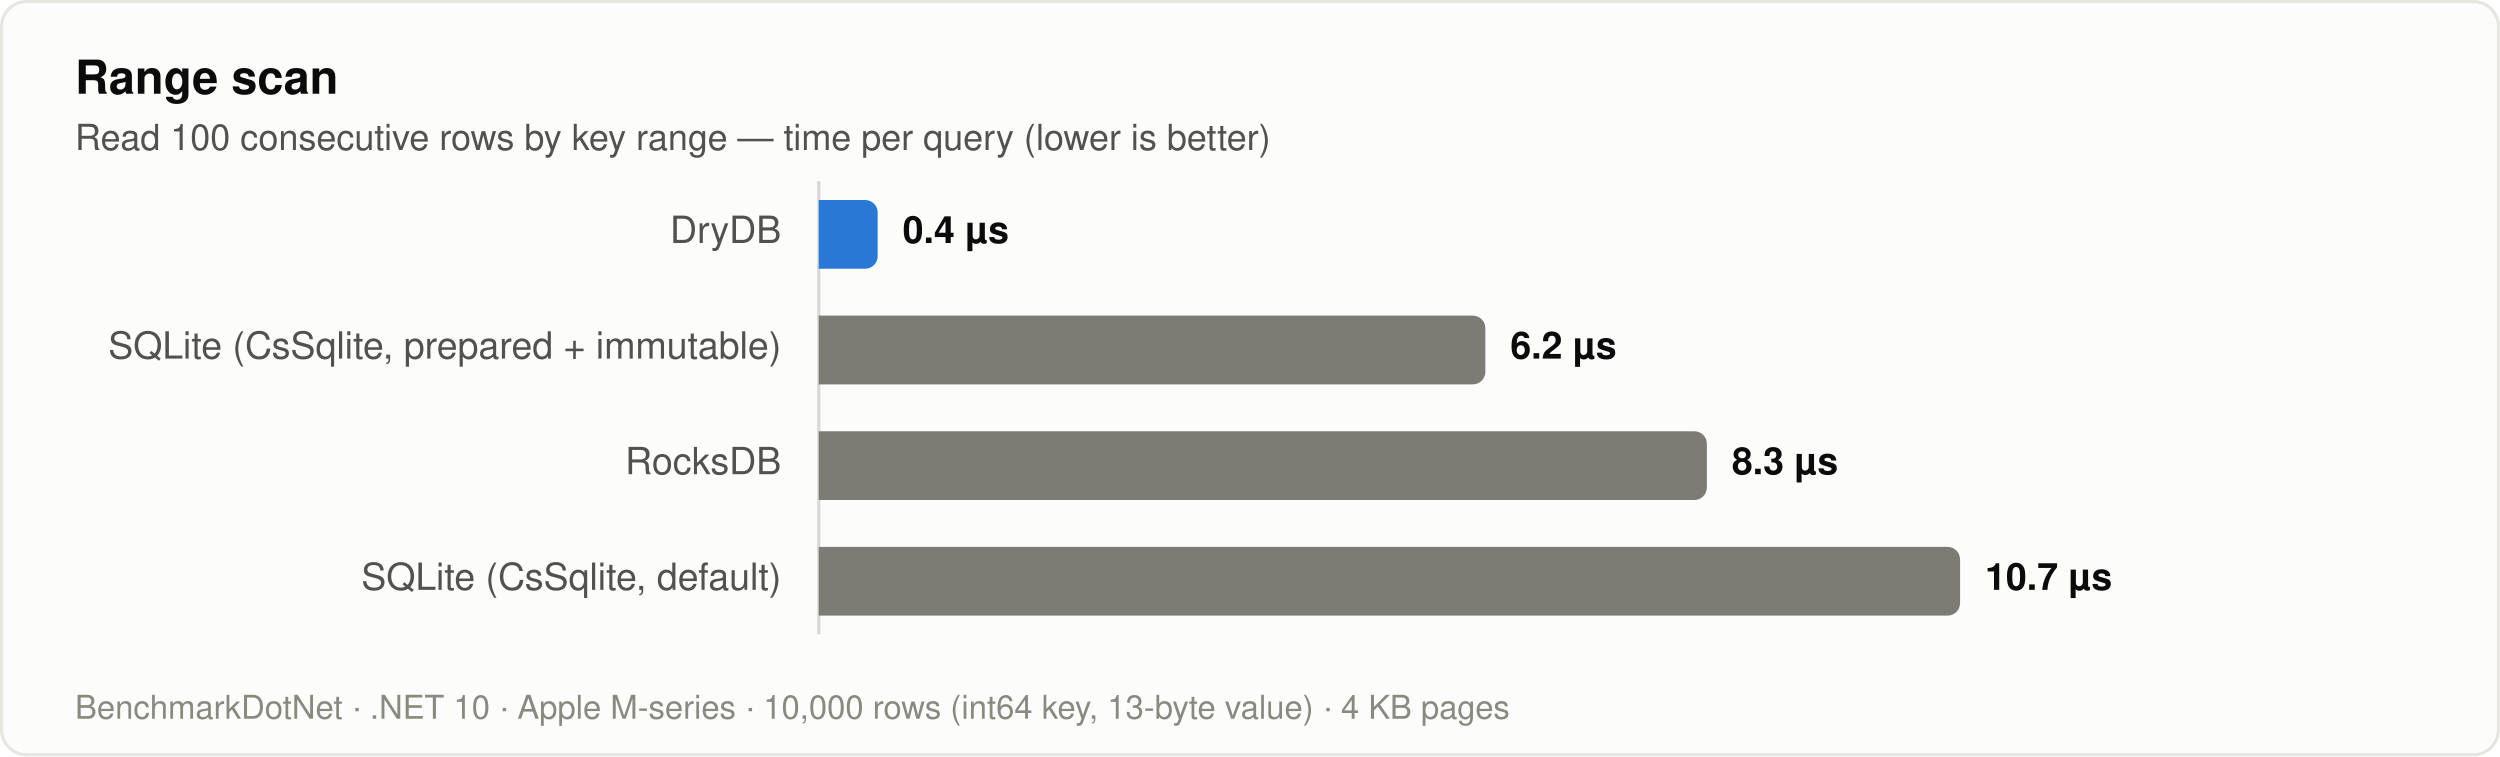
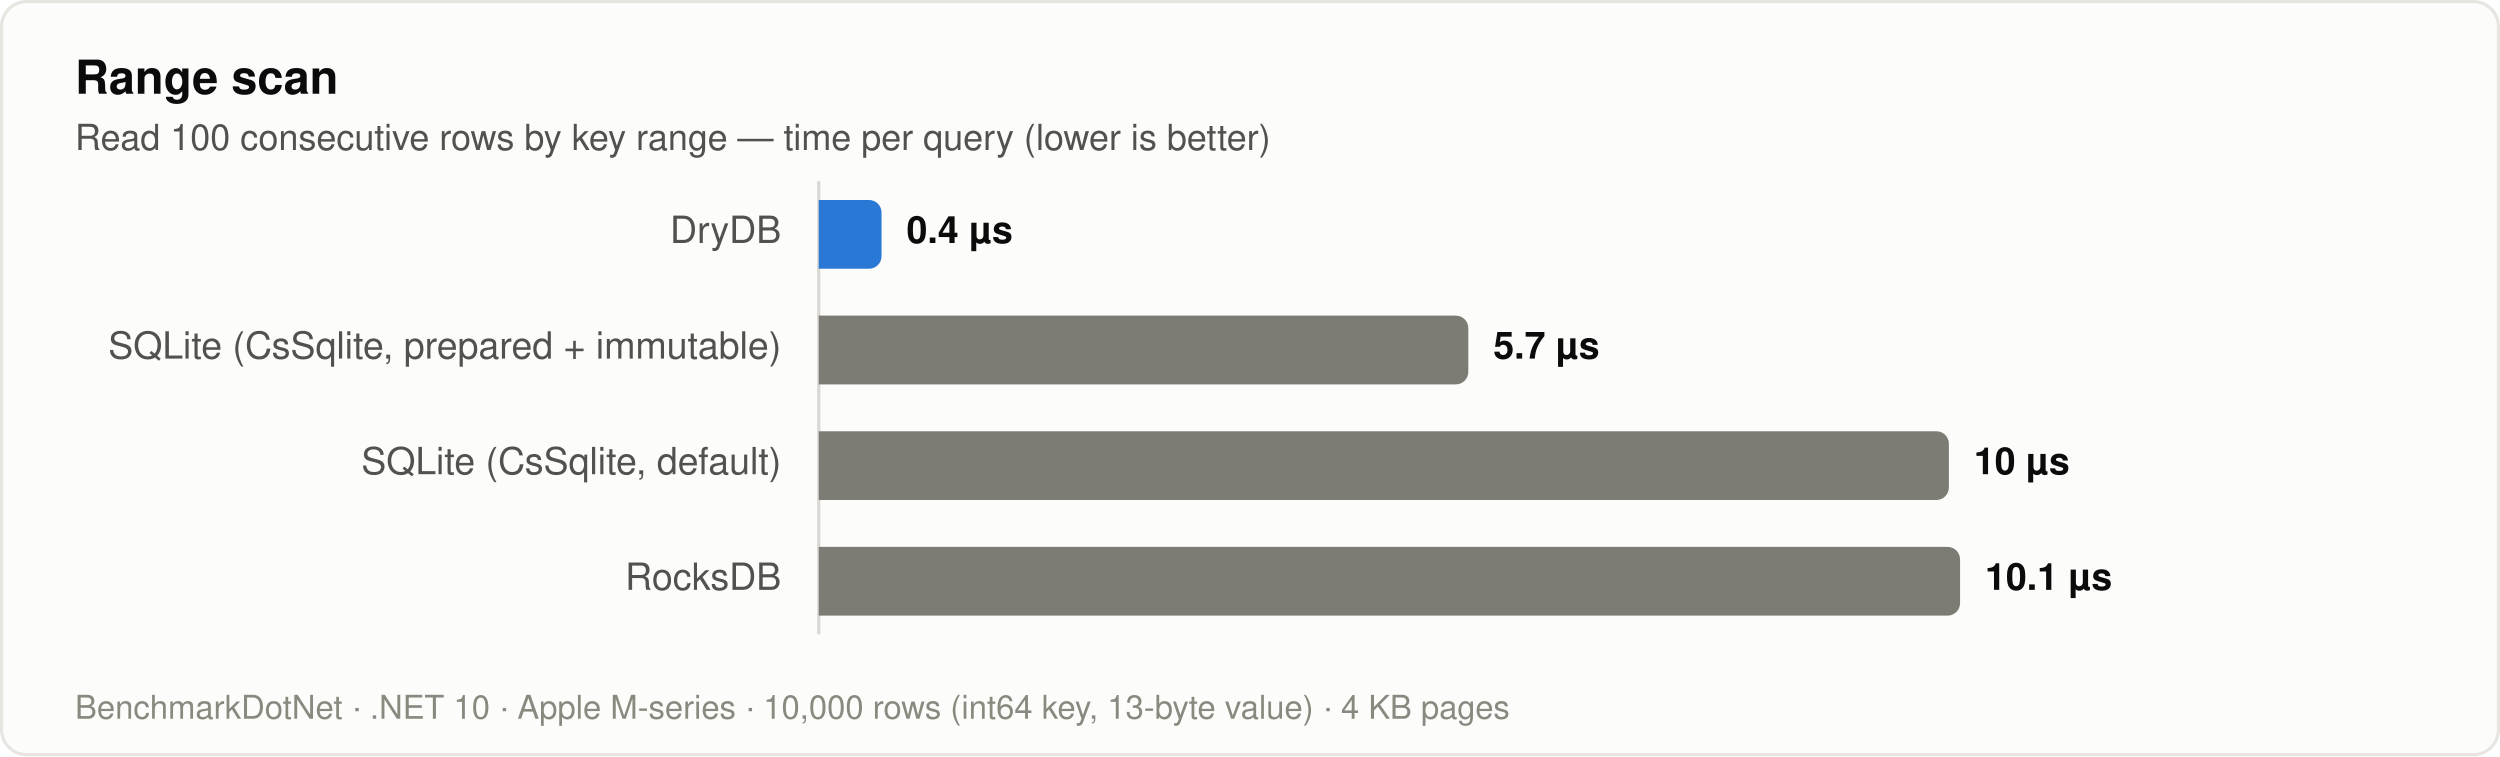
<svg xmlns="http://www.w3.org/2000/svg" viewBox="0 0 800 242" width="800" height="242" role="img" aria-label="Range scan benchmark">
  <rect x="0.5" y="0.5" width="799" height="241" rx="8" fill="#fcfcfb" stroke="#e6e5e0" />
  <g font-family="ui-sans-serif, -apple-system, 'Segoe UI', Helvetica, Arial, sans-serif">
    <text x="24" y="30" font-size="15" font-weight="600" fill="#0b0b0b">Range scan</text>
    <text x="24" y="48" font-size="11.5" fill="#52514e">Read 100 consecutive rows by key range — time per query (lower is better)</text>
    <line x1="262" y1="58" x2="262" y2="203" stroke="#d8d7d2" stroke-width="1" />
    <text x="250" y="75" text-anchor="end" dominant-baseline="central" font-size="12" fill="#52514e">DryDB</text>
-     <path d="M262 64 h14.85 a4 4 0 0 1 4 4 v14 a4 4 0 0 1 -4 4 h-14.85 Z" fill="#2a78d6" />
-     <text x="288.854" y="75" dominant-baseline="central" font-size="12" font-weight="600" fill="#0b0b0b">0.4 µs</text>
+     <path d="M262 64 h16.09 a4 4 0 0 1 4 4 v14 a4 4 0 0 1 -4 4 h-16.09 Z" fill="#2a78d6" />
+     <text x="290.094" y="75" dominant-baseline="central" font-size="12" font-weight="600" fill="#0b0b0b">0.4 µs</text>
    <text x="250" y="112" text-anchor="end" dominant-baseline="central" font-size="12" fill="#52514e">SQLite (CsSqlite, prepared + immutable)</text>
-     <path d="M262 101 h209.31 a4 4 0 0 1 4 4 v14 a4 4 0 0 1 -4 4 h-209.31 Z" fill="#7c7b74" />
-     <text x="483.305" y="112" dominant-baseline="central" font-size="12" font-weight="600" fill="#0b0b0b">6.2 µs</text>
-     <text x="250" y="149" text-anchor="end" dominant-baseline="central" font-size="12" fill="#52514e">RocksDB</text>
-     <path d="M262 138 h280.20 a4 4 0 0 1 4 4 v14 a4 4 0 0 1 -4 4 h-280.20 Z" fill="#7c7b74" />
-     <text x="554.199" y="149" dominant-baseline="central" font-size="12" font-weight="600" fill="#0b0b0b">8.3 µs</text>
-     <text x="250" y="186" text-anchor="end" dominant-baseline="central" font-size="12" fill="#52514e">SQLite (CsSqlite, default)</text>
+     <path d="M262 101 h203.86 a4 4 0 0 1 4 4 v14 a4 4 0 0 1 -4 4 h-203.86 Z" fill="#7c7b74" />
+     <text x="477.857" y="112" dominant-baseline="central" font-size="12" font-weight="600" fill="#0b0b0b">5.7 µs</text>
+     <text x="250" y="149" text-anchor="end" dominant-baseline="central" font-size="12" fill="#52514e">SQLite (CsSqlite, default)</text>
+     <path d="M262 138 h357.64 a4 4 0 0 1 4 4 v14 a4 4 0 0 1 -4 4 h-357.64 Z" fill="#7c7b74" />
+     <text x="631.644" y="149" dominant-baseline="central" font-size="12" font-weight="600" fill="#0b0b0b">10 µs</text>
+     <text x="250" y="186" text-anchor="end" dominant-baseline="central" font-size="12" fill="#52514e">RocksDB</text>
    <path d="M262 175 h361.22 a4 4 0 0 1 4 4 v14 a4 4 0 0 1 -4 4 h-361.22 Z" fill="#7c7b74" />
-     <text x="635.22" y="186" dominant-baseline="central" font-size="12" font-weight="600" fill="#0b0b0b">10.7 µs</text>
+     <text x="635.22" y="186" dominant-baseline="central" font-size="12" font-weight="600" fill="#0b0b0b">10.1 µs</text>
    <text x="24" y="230" font-size="10.5" fill="#8a897f">BenchmarkDotNet · .NET 10 · Apple M-series · 10,000 rows (int64 key, 13-byte value) · 4 KB pages</text>
  </g>
</svg>
